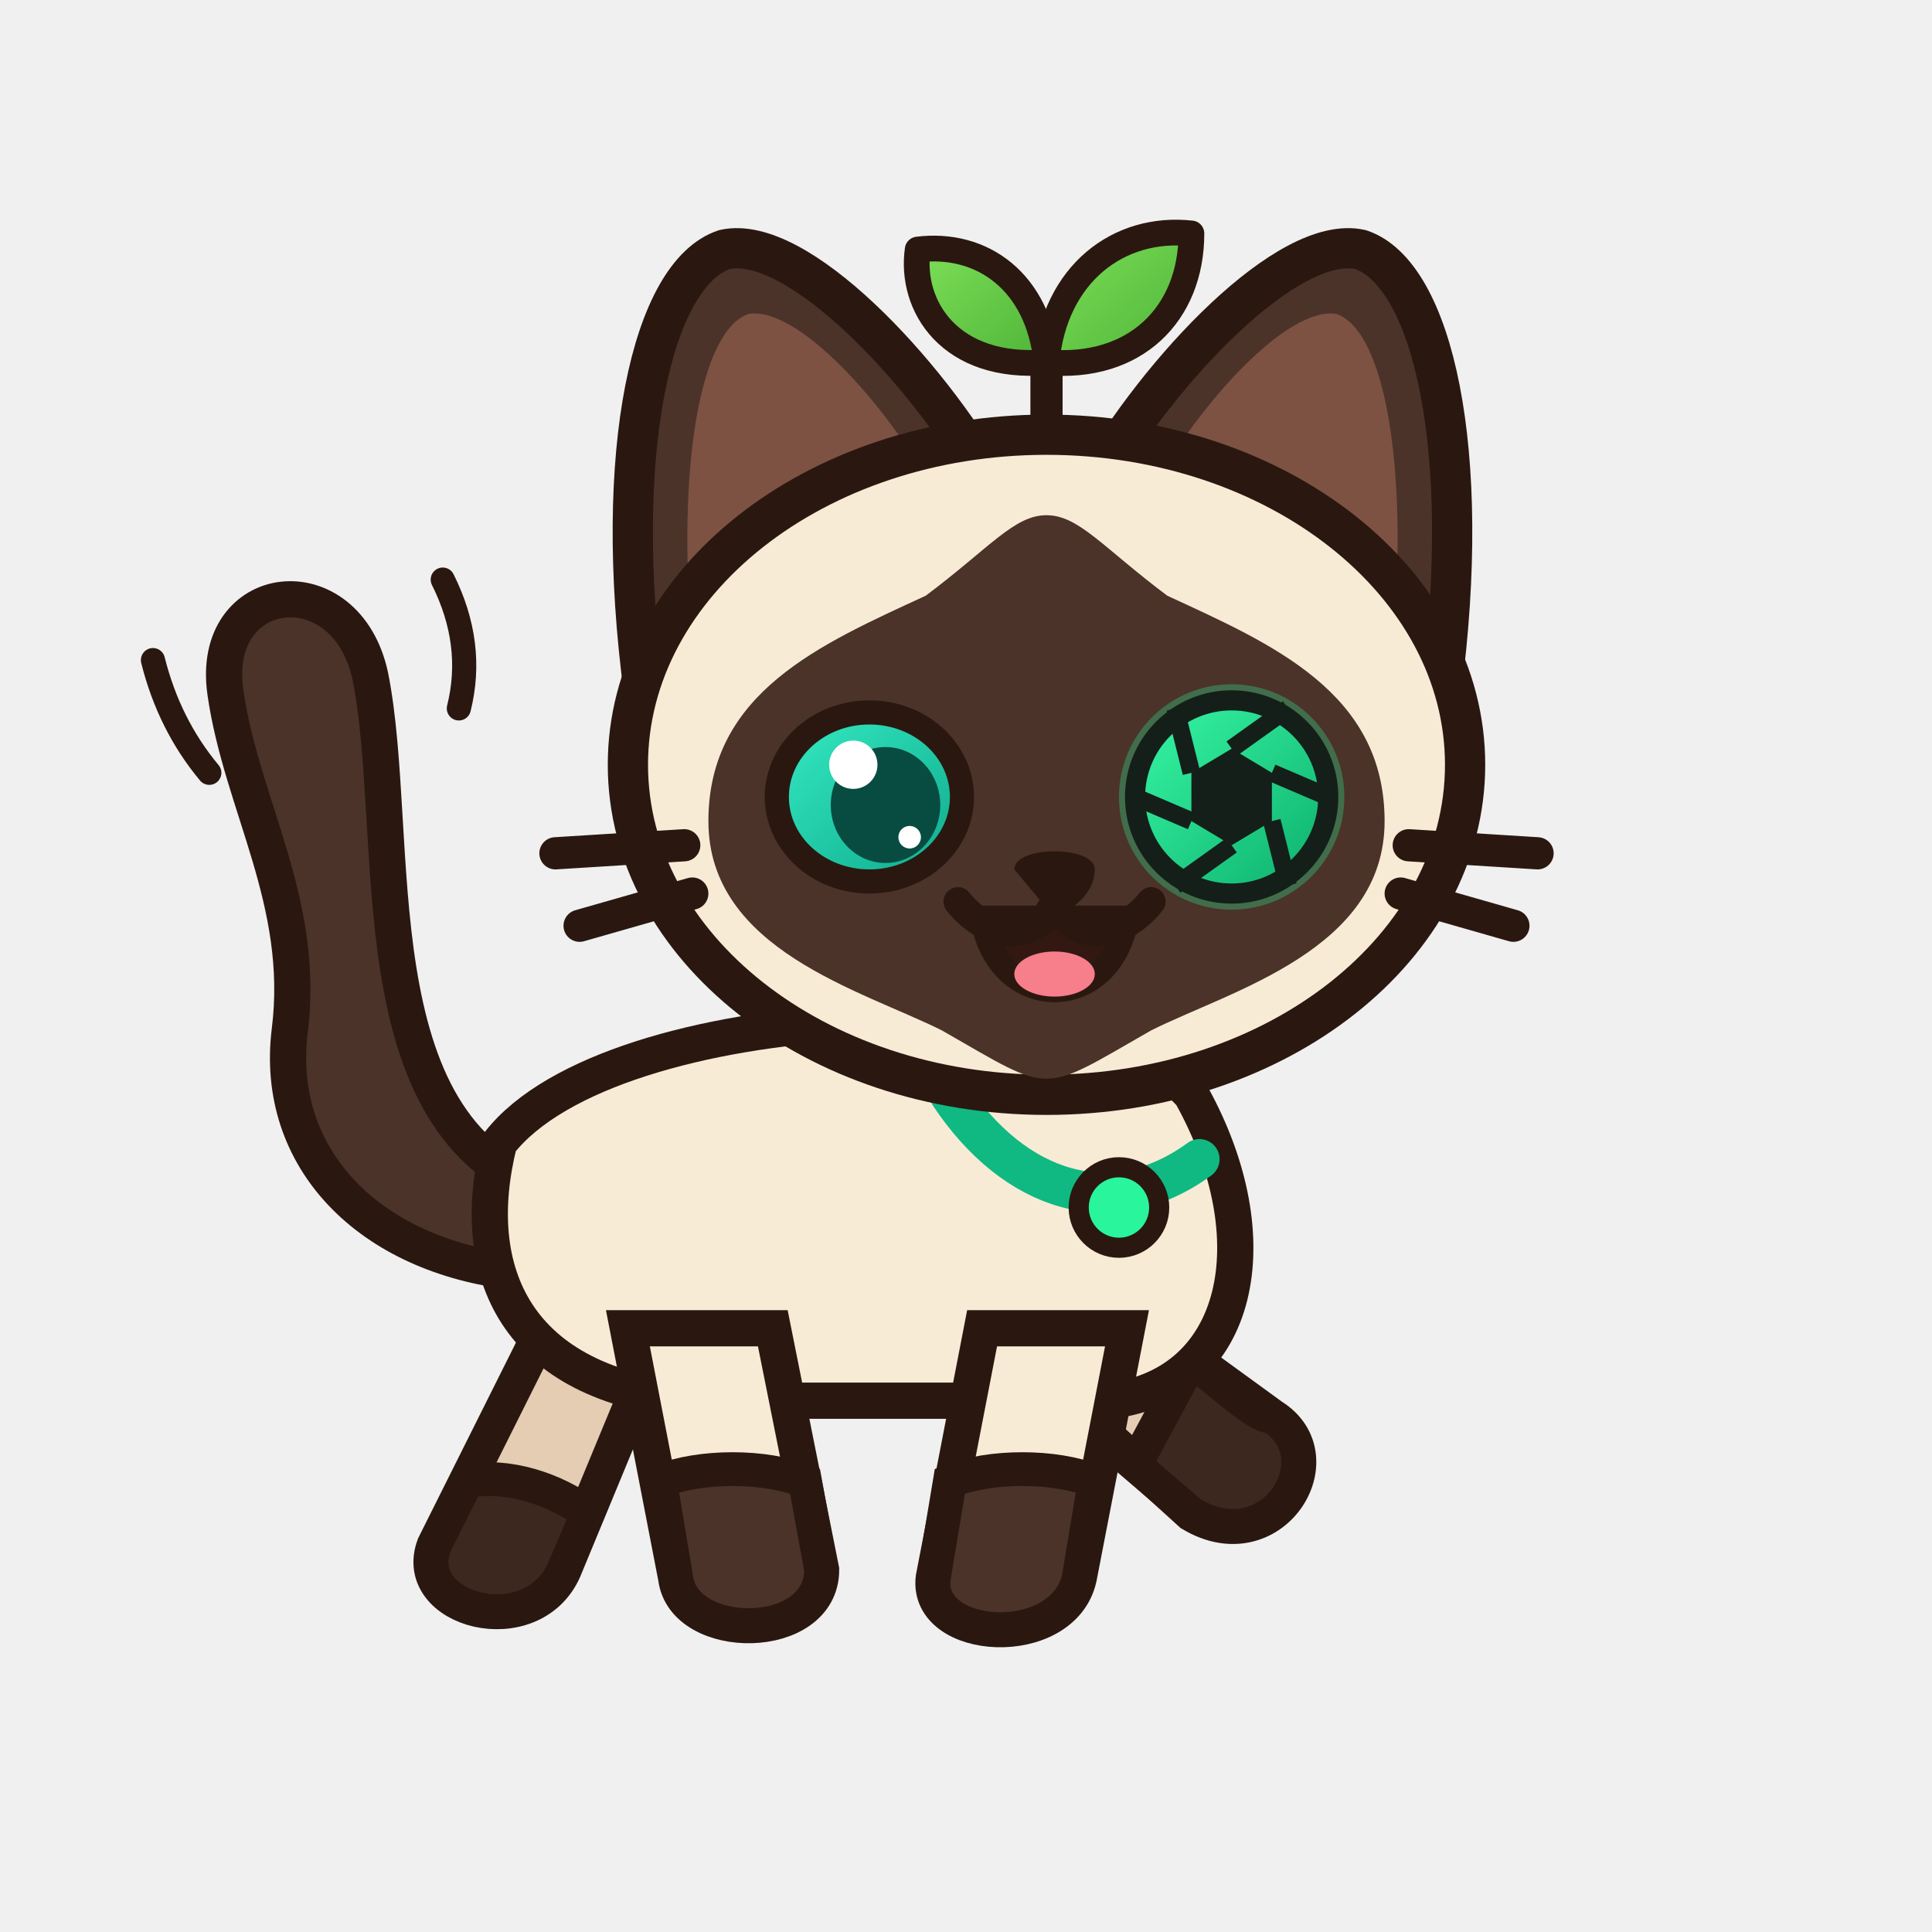
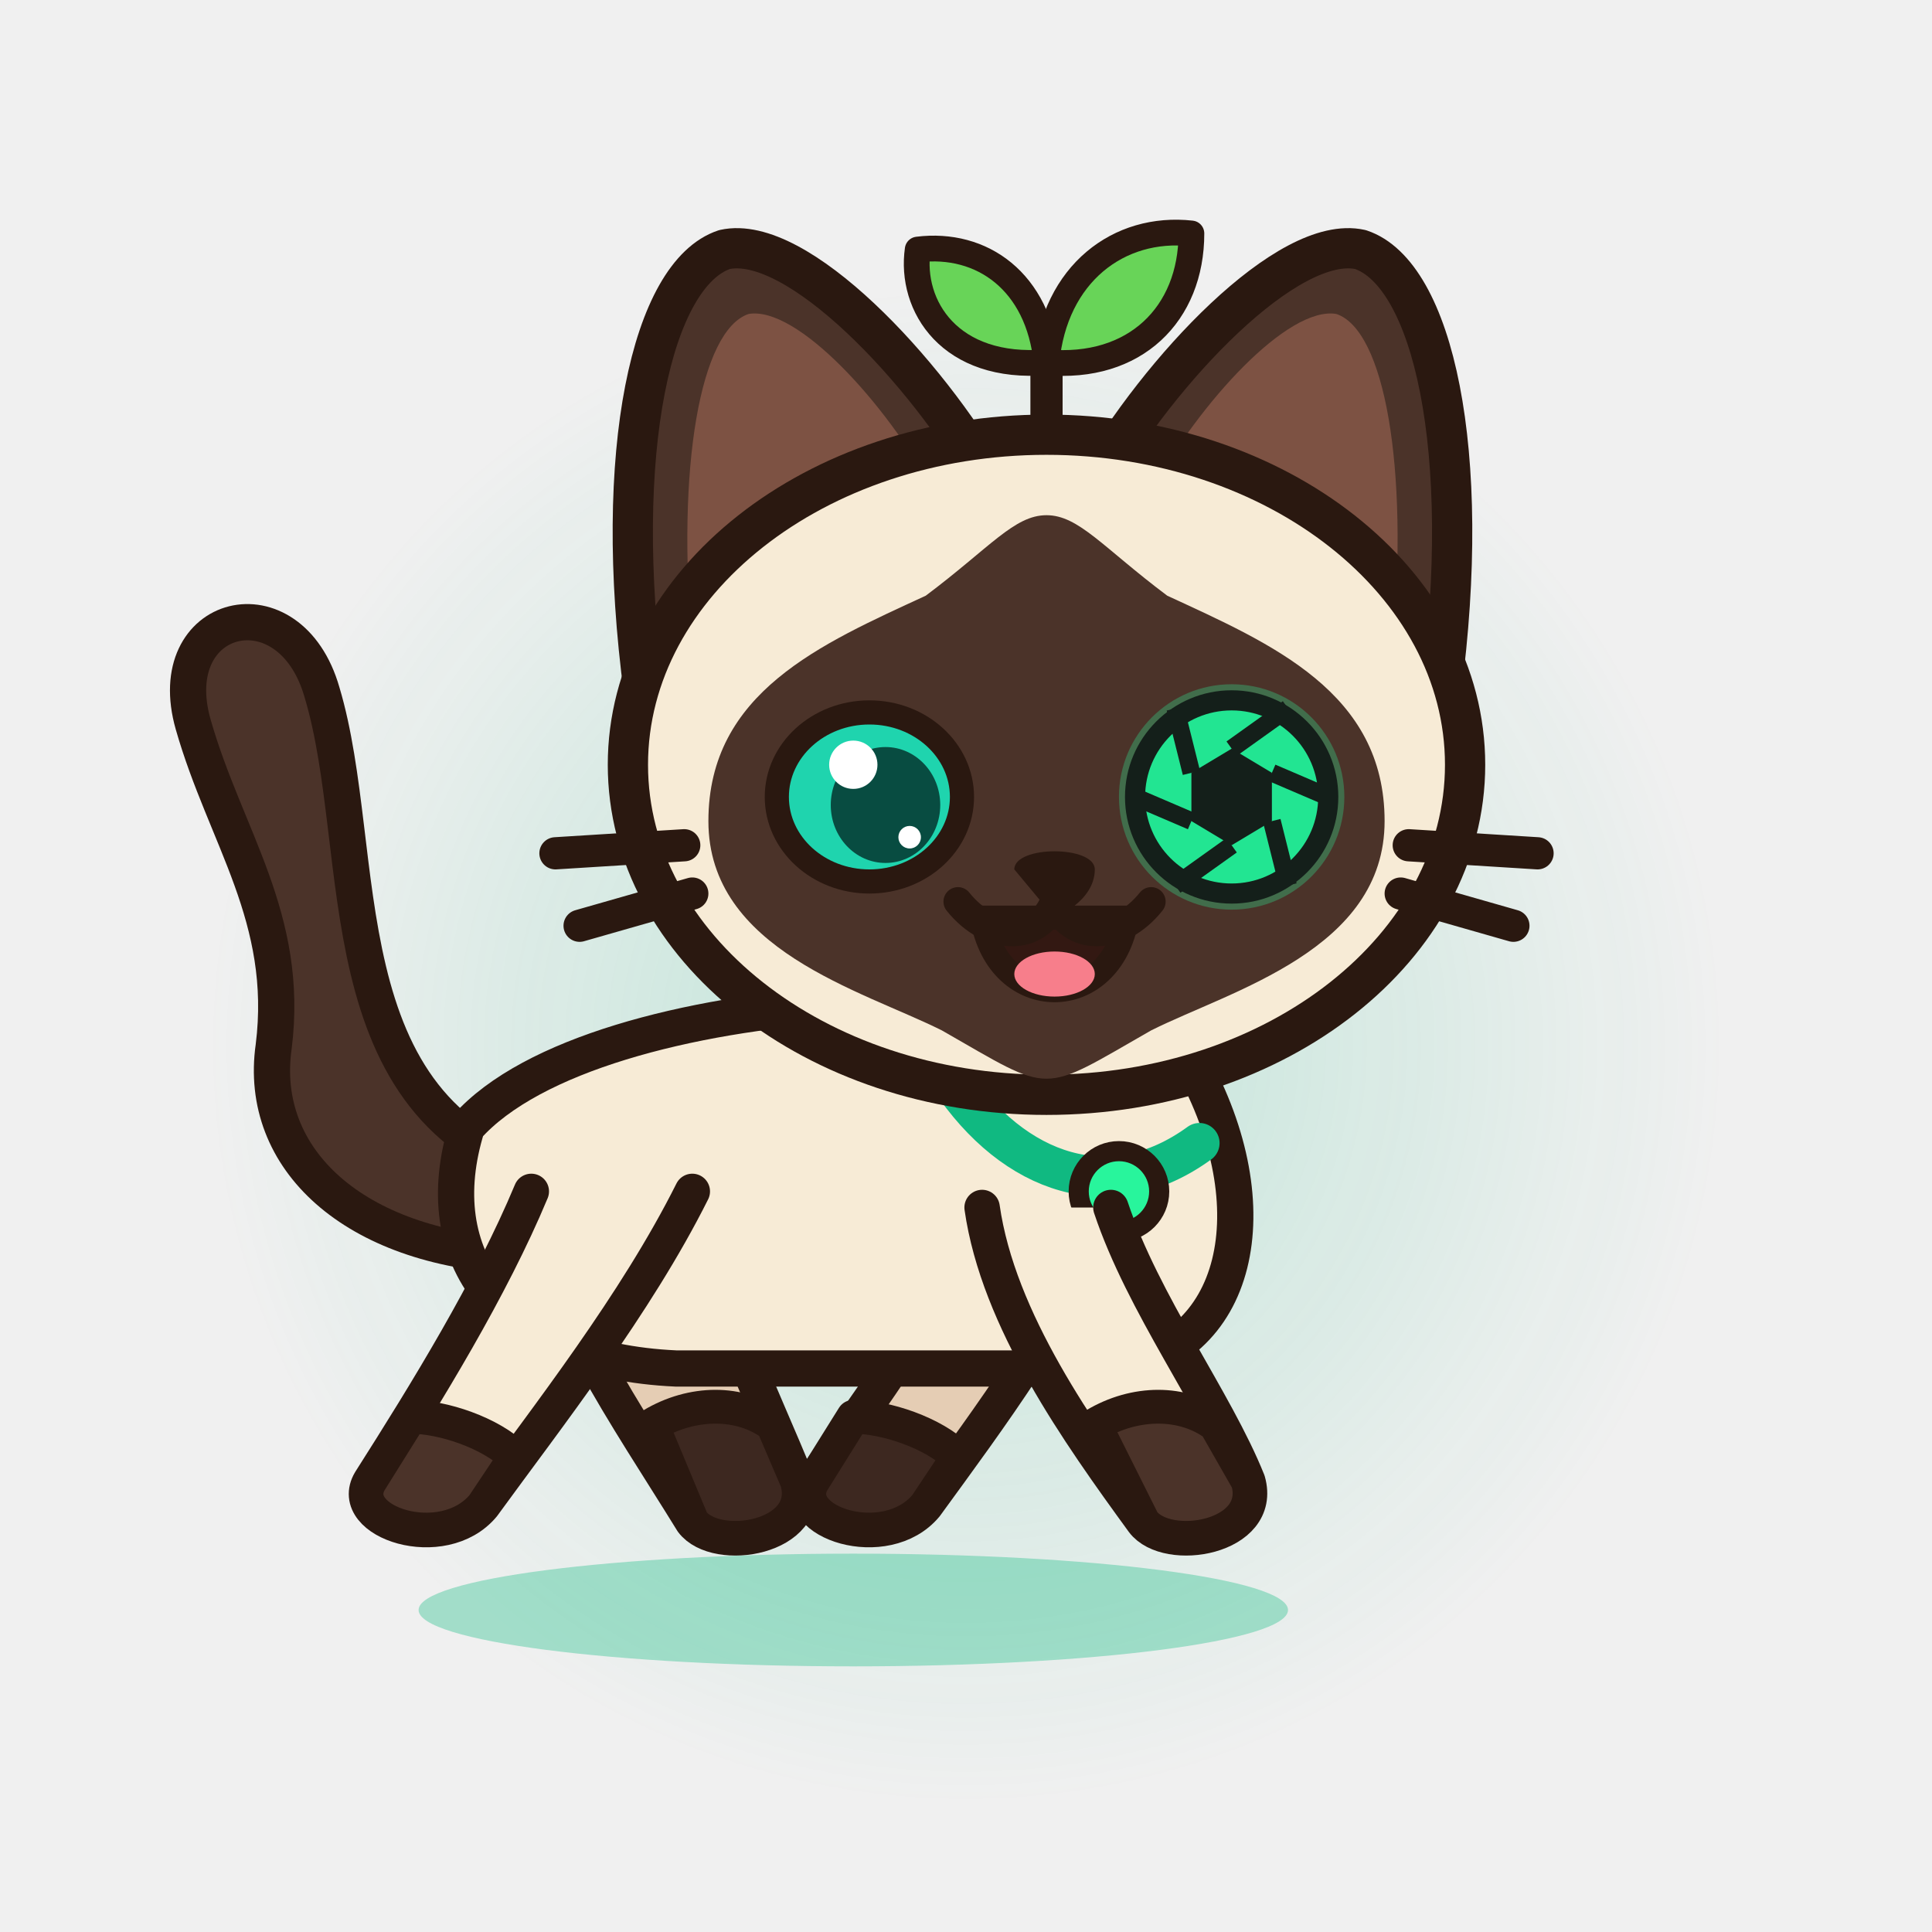
<svg xmlns="http://www.w3.org/2000/svg" viewBox="0 0 240 240" width="100%" height="100%">
  <defs>
-     <linearGradient id="walkLeaf" x1="0%" y1="0%" x2="100%" y2="100%">
-       <stop offset="0%" stop-color="#7EE058" />
-       <stop offset="100%" stop-color="#4EB338" />
-     </linearGradient>
-     <linearGradient id="walkIris" x1="0%" y1="0%" x2="100%" y2="100%">
-       <stop offset="0%" stop-color="#38F8A6" />
-       <stop offset="100%" stop-color="#0CAE6B" />
-     </linearGradient>
-     <linearGradient id="walkTeal" x1="0%" y1="0%" x2="100%" y2="100%">
-       <stop offset="0%" stop-color="#35ECC4" />
-       <stop offset="100%" stop-color="#0EA88A" />
-     </linearGradient>
+     <radialGradient id="walkAmbient" cx="50%" cy="52%" r="48%">
+       <stop offset="0%" stop-color="#10B981" stop-opacity="0.22" />
+       <stop offset="100%" stop-color="#10B981" stop-opacity="0" />
+     </radialGradient>
  </defs>
-   <path d="M 68 148 C 44 140 50 104 46 84 C 43 70 26 72 28 86 C 30 100 38 112 36 128 C 34 144 46 156 64 158 Z" fill="#4B3329" stroke="#2A1810" stroke-width="4.5" stroke-linejoin="round" />
-   <path d="M 55 72 Q 59 80 57 88" stroke="#2A1810" stroke-width="3" stroke-linecap="round" fill="none" />
-   <path d="M 19 82 Q 21 90 26 96" stroke="#2A1810" stroke-width="3" stroke-linecap="round" fill="none" />
-   <g>
-     <path d="M 68 164 L 54 192 C 51 200 66 204 70 195 L 82 166 Z" fill="#E5CDB4" stroke="#2A1810" stroke-width="4.5" />
-     <path d="M 58 184 C 63 183 69 185 73 188 L 70 195 C 66 204 51 200 54 192 Z" fill="#3D2820" stroke="#2A1810" stroke-width="4.2" />
-   </g>
-   <g>
-     <path d="M 136 160 L 158 176 C 166 181 158 194 148 188 L 126 168 Z" fill="#E5CDB4" stroke="#2A1810" stroke-width="4.5" />
-     <path d="M 148 169 C 152 172 156 176 158 176 C 166 181 158 194 148 188 L 141 182 Z" fill="#3D2820" stroke="#2A1810" stroke-width="4.2" />
-   </g>
-   <path d="M 62 142 C 58 158 64 172 86 174 L 138 174 C 154 172 158 154 148 136 C 136 122 76 124 62 142 Z" fill="#F7EBD6" stroke="#2A1810" stroke-width="4.5" stroke-linejoin="round" />
-   <path d="M 118 136 C 126 148 138 152 149 144" stroke="#10B981" stroke-width="5" stroke-linecap="round" fill="none" />
-   <circle cx="139" cy="150" r="5" fill="#28F59C" stroke="#2A1810" stroke-width="2.5" />
-   <g>
-     <path d="M 78 165 L 84 196 C 85 204 102 204 102 195 L 96 165 Z" fill="#F7EBD6" stroke="#2A1810" stroke-width="4.5" />
-     <path d="M 82 184 C 87 182 95 182 100 184 L 102 195 C 102 204 85 204 84 196 Z" fill="#4B3329" stroke="#2A1810" stroke-width="4.2" />
-   </g>
-   <g>
-     <path d="M 122 165 L 116 196 C 115 204 132 205 134 196 L 140 165 Z" fill="#F7EBD6" stroke="#2A1810" stroke-width="4.5" />
-     <path d="M 118 184 C 123 182 131 182 136 184 L 134 196 C 132 205 115 204 116 196 Z" fill="#4B3329" stroke="#2A1810" stroke-width="4.2" />
-   </g>
+   <circle cx="120" cy="126" r="98" fill="url(#walkAmbient)" />
+   <ellipse cx="106" cy="200" rx="54" ry="7" fill="#10B981" opacity="0.35" />
+   <path d="M 68 146 C 40 138 46 106 40 86 C 36 72 20 76 24 90 C 28 104 36 114 34 130 C 32 144 44 155 64 156 Z" fill="#4B3329" stroke="#2A1810" stroke-width="4.5" stroke-linejoin="round" />
+   <path d="M 66 148 C 68 162 78 176 86 189 C 89 193 101 191 99 184 C 95 174 88 160 86 148 Z" fill="#E5CDB4" stroke="#2A1810" stroke-width="4.4" stroke-linejoin="round" />
+   <path d="M 81 177 C 86 174 92 174 96 177 L 99 184 C 101 191 89 193 86 189 Z" fill="#3D2820" stroke="#2A1810" stroke-width="4.2" stroke-linejoin="round" />
+   <path d="M 122 150 C 117 162 108 174 101 184 C 98 189 110 193 115 187 C 123 176 132 164 138 150 Z" fill="#E5CDB4" stroke="#2A1810" stroke-width="4.4" stroke-linejoin="round" />
+   <path d="M 106 176 C 110 176 116 178 119 181 L 115 187 C 110 193 98 189 101 184 Z" fill="#3D2820" stroke="#2A1810" stroke-width="4.2" stroke-linejoin="round" />
+   <path d="M 58 140 C 53 156 62 169 84 170 L 138 170 C 154 168 158 150 148 132 C 136 120 74 122 58 140 Z" fill="#F7EBD6" stroke="#2A1810" stroke-width="4.5" stroke-linejoin="round" />
+   <path d="M 118 134 C 126 146 138 150 149 142" stroke="#10B981" stroke-width="5" stroke-linecap="round" fill="none" />
+   <circle cx="139" cy="148" r="5" fill="#28F59C" stroke="#2A1810" stroke-width="2.5" />
+   <path d="M 66 148 C 61 160 53 173 46 184 C 43 189 55 193 60 187 C 68 176 79 162 86 148" fill="#F7EBD6" stroke="#2A1810" stroke-width="4.4" stroke-linecap="round" stroke-linejoin="round" />
+   <path d="M 51 176 C 55 176 61 178 64 181 L 60 187 C 55 193 43 189 46 184 Z" fill="#4B3329" stroke="#2A1810" stroke-width="4.2" stroke-linejoin="round" />
+   <path d="M 122 150 C 124 164 134 178 142 189 C 145 193 157 191 155 184 C 151 174 142 162 138 150" fill="#F7EBD6" stroke="#2A1810" stroke-width="4.4" stroke-linecap="round" stroke-linejoin="round" />
+   <path d="M 136 177 C 141 174 147 174 151 177 L 155 184 C 157 191 145 193 142 189 Z" fill="#4B3329" stroke="#2A1810" stroke-width="4.2" stroke-linejoin="round" />
+   <path d="M 130 66 L 130 42" stroke="#2A1810" stroke-width="4" stroke-linecap="round" />
+   <path d="M 130 45 C 118 46 113 38 114 31 C 122 30 129 35 130 45 Z" fill="#68D458" stroke="#2A1810" stroke-width="3.2" stroke-linejoin="round" />
+   <path d="M 130 45 C 131 34 139 28 148 29 C 148 39 141 46 130 45 Z" fill="#68D458" stroke="#2A1810" stroke-width="3.2" stroke-linejoin="round" />
  <path d="M 80 86 C 76 56 81 34 90 31 C 99 29 115 46 123 60 Z" fill="#4B3329" stroke="#2A1810" stroke-width="5" stroke-linejoin="round" />
  <path d="M 86 80 C 84 58 87 41 93 39 C 99 38 110 50 116 61 Z" fill="#7D5243" />
  <path d="M 179 86 C 183 56 178 34 169 31 C 160 29 144 46 136 60 Z" fill="#4B3329" stroke="#2A1810" stroke-width="5" stroke-linejoin="round" />
  <path d="M 173 80 C 175 58 172 41 166 39 C 160 38 149 50 143 61 Z" fill="#7D5243" />
-   <g>
-     <path d="M 130 54 L 130 42" stroke="#2A1810" stroke-width="4" stroke-linecap="round" />
-     <path d="M 130 45 C 118 46 113 38 114 31 C 122 30 129 35 130 45 Z" fill="url(#walkLeaf)" stroke="#2A1810" stroke-width="3.2" stroke-linejoin="round" />
-     <path d="M 130 45 C 131 34 139 28 148 29 C 148 39 141 46 130 45 Z" fill="url(#walkLeaf)" stroke="#2A1810" stroke-width="3.2" stroke-linejoin="round" />
-   </g>
  <ellipse cx="130" cy="95" rx="52" ry="41" fill="#F7EBD6" stroke="#2A1810" stroke-width="5" />
  <path d="M 88 102 C 88 86 102 80 115 74 C 123 68 126 64 130 64 C 134 64 137 68 145 74 C 158 80 172 86 172 102 C 172 118 153 123 143 128 C 136 132 133 134 130 134 C 127 134 124 132 117 128 C 107 123 88 118 88 102 Z" fill="#4B3329" />
-   <g>
-     <ellipse cx="108" cy="99" rx="11.5" ry="10.5" fill="url(#walkTeal)" stroke="#2A1810" stroke-width="3" />
-     <ellipse cx="110" cy="100" rx="6.8" ry="7.2" fill="#084C41" />
-     <circle cx="106" cy="95" r="3" fill="#FFFFFF" />
-     <circle cx="113" cy="104" r="1.4" fill="#FFFFFF" />
-   </g>
-   <g>
-     <circle cx="153" cy="99" r="14" fill="#28F59C" opacity="0.3" />
-     <circle cx="153" cy="99" r="12" fill="url(#walkIris)" stroke="#141F1A" stroke-width="2.5" />
-     <polygon points="153,93 158,96 158,102 153,105 148,102 148,96" fill="#141F1A" />
-     <line x1="153" y1="93" x2="160" y2="88" stroke="#141F1A" stroke-width="2.2" />
-     <line x1="158" y1="96" x2="165" y2="99" stroke="#141F1A" stroke-width="2.2" />
-     <line x1="158" y1="102" x2="160" y2="110" stroke="#141F1A" stroke-width="2.2" />
-     <line x1="153" y1="105" x2="146" y2="110" stroke="#141F1A" stroke-width="2.2" />
-     <line x1="148" y1="102" x2="141" y2="99" stroke="#141F1A" stroke-width="2.2" />
-     <line x1="148" y1="96" x2="146" y2="88" stroke="#141F1A" stroke-width="2.2" />
-   </g>
+   <ellipse cx="108" cy="99" rx="11.5" ry="10.5" fill="#1FD4AE" stroke="#2A1810" stroke-width="3" />
+   <ellipse cx="110" cy="100" rx="6.8" ry="7.2" fill="#084C41" />
+   <circle cx="106" cy="95" r="3" fill="#FFFFFF" />
+   <circle cx="113" cy="104" r="1.4" fill="#FFFFFF" />
+   <circle cx="153" cy="99" r="14" fill="#28F59C" opacity="0.3" />
+   <circle cx="153" cy="99" r="12" fill="#22E592" stroke="#141F1A" stroke-width="2.5" />
+   <polygon points="153,93 158,96 158,102 153,105 148,102 148,96" fill="#141F1A" />
+   <line x1="153" y1="93" x2="160" y2="88" stroke="#141F1A" stroke-width="2.2" />
+   <line x1="158" y1="96" x2="165" y2="99" stroke="#141F1A" stroke-width="2.2" />
+   <line x1="158" y1="102" x2="160" y2="110" stroke="#141F1A" stroke-width="2.2" />
+   <line x1="153" y1="105" x2="146" y2="110" stroke="#141F1A" stroke-width="2.2" />
+   <line x1="148" y1="102" x2="141" y2="99" stroke="#141F1A" stroke-width="2.2" />
+   <line x1="148" y1="96" x2="146" y2="88" stroke="#141F1A" stroke-width="2.2" />
  <path d="M 126 108 C 126 105 136 105 136 108 C 136 112 131 114 131 114 Z" fill="#2A1810" />
  <path d="M 122 114 C 124 126 138 126 140 114 Z" fill="#331812" stroke="#2A1810" stroke-width="3" stroke-linejoin="round" />
  <ellipse cx="131" cy="121" rx="5" ry="2.8" fill="#F77E8B" />
  <path d="M 119 112 C 123 117 129 117 131 112 C 133 117 139 117 143 112" stroke="#2A1810" stroke-width="3.6" stroke-linecap="round" fill="none" />
  <line x1="69" y1="106" x2="85" y2="105" stroke="#2A1810" stroke-width="4" stroke-linecap="round" />
  <line x1="72" y1="115" x2="86" y2="111" stroke="#2A1810" stroke-width="4" stroke-linecap="round" />
  <line x1="191" y1="106" x2="175" y2="105" stroke="#2A1810" stroke-width="4" stroke-linecap="round" />
  <line x1="188" y1="115" x2="174" y2="111" stroke="#2A1810" stroke-width="4" stroke-linecap="round" />
</svg>
